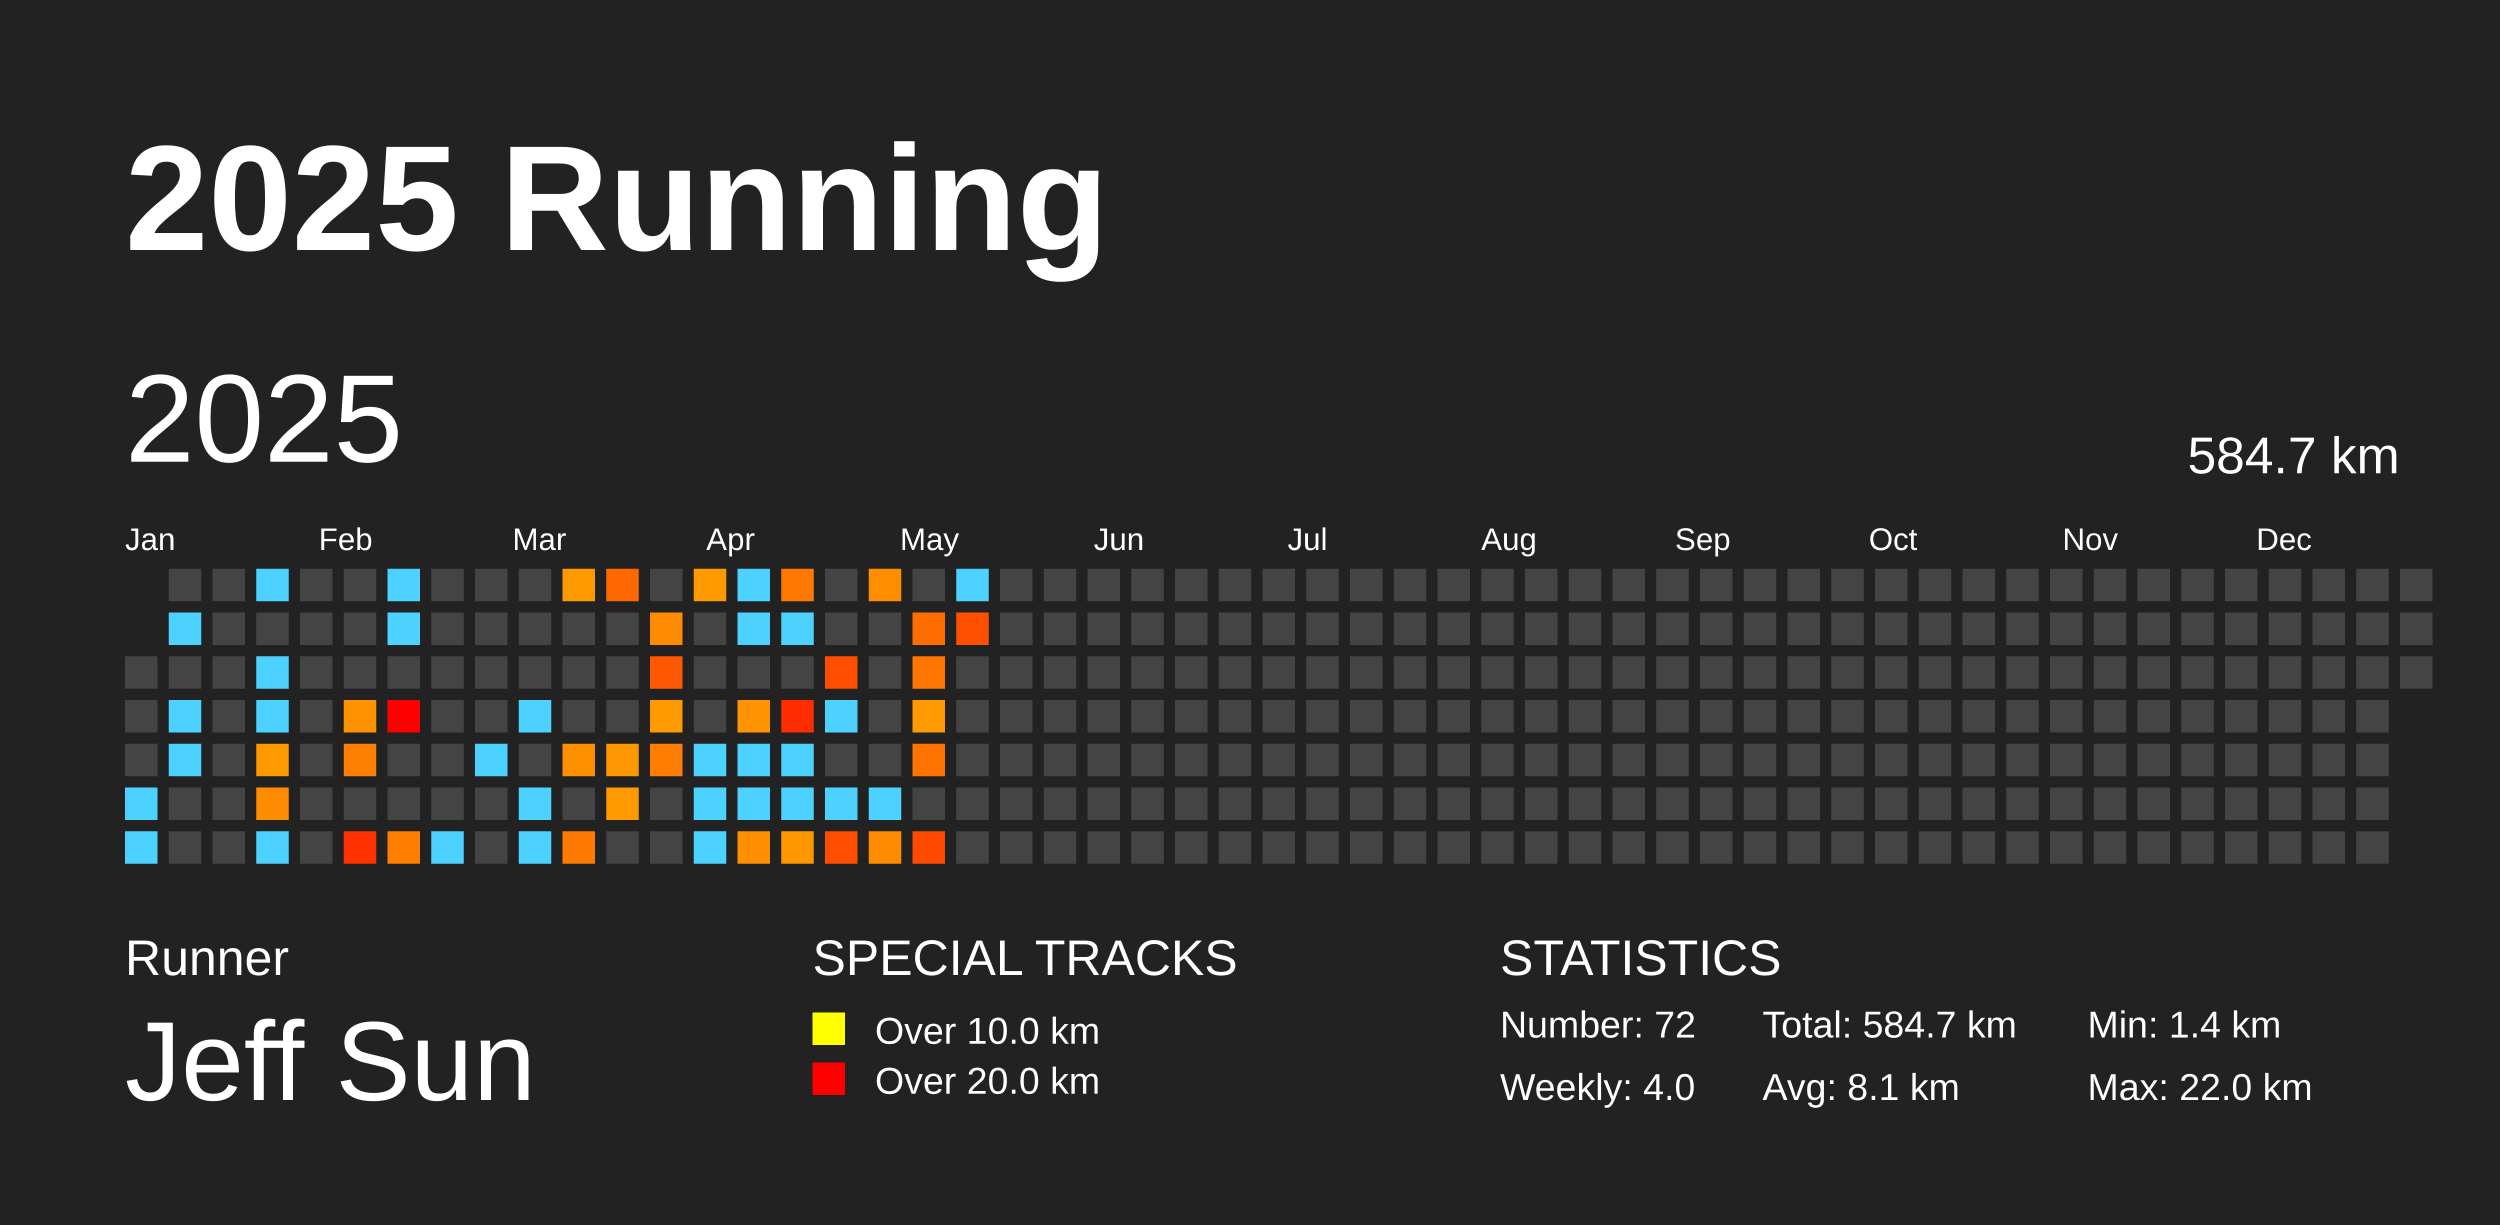
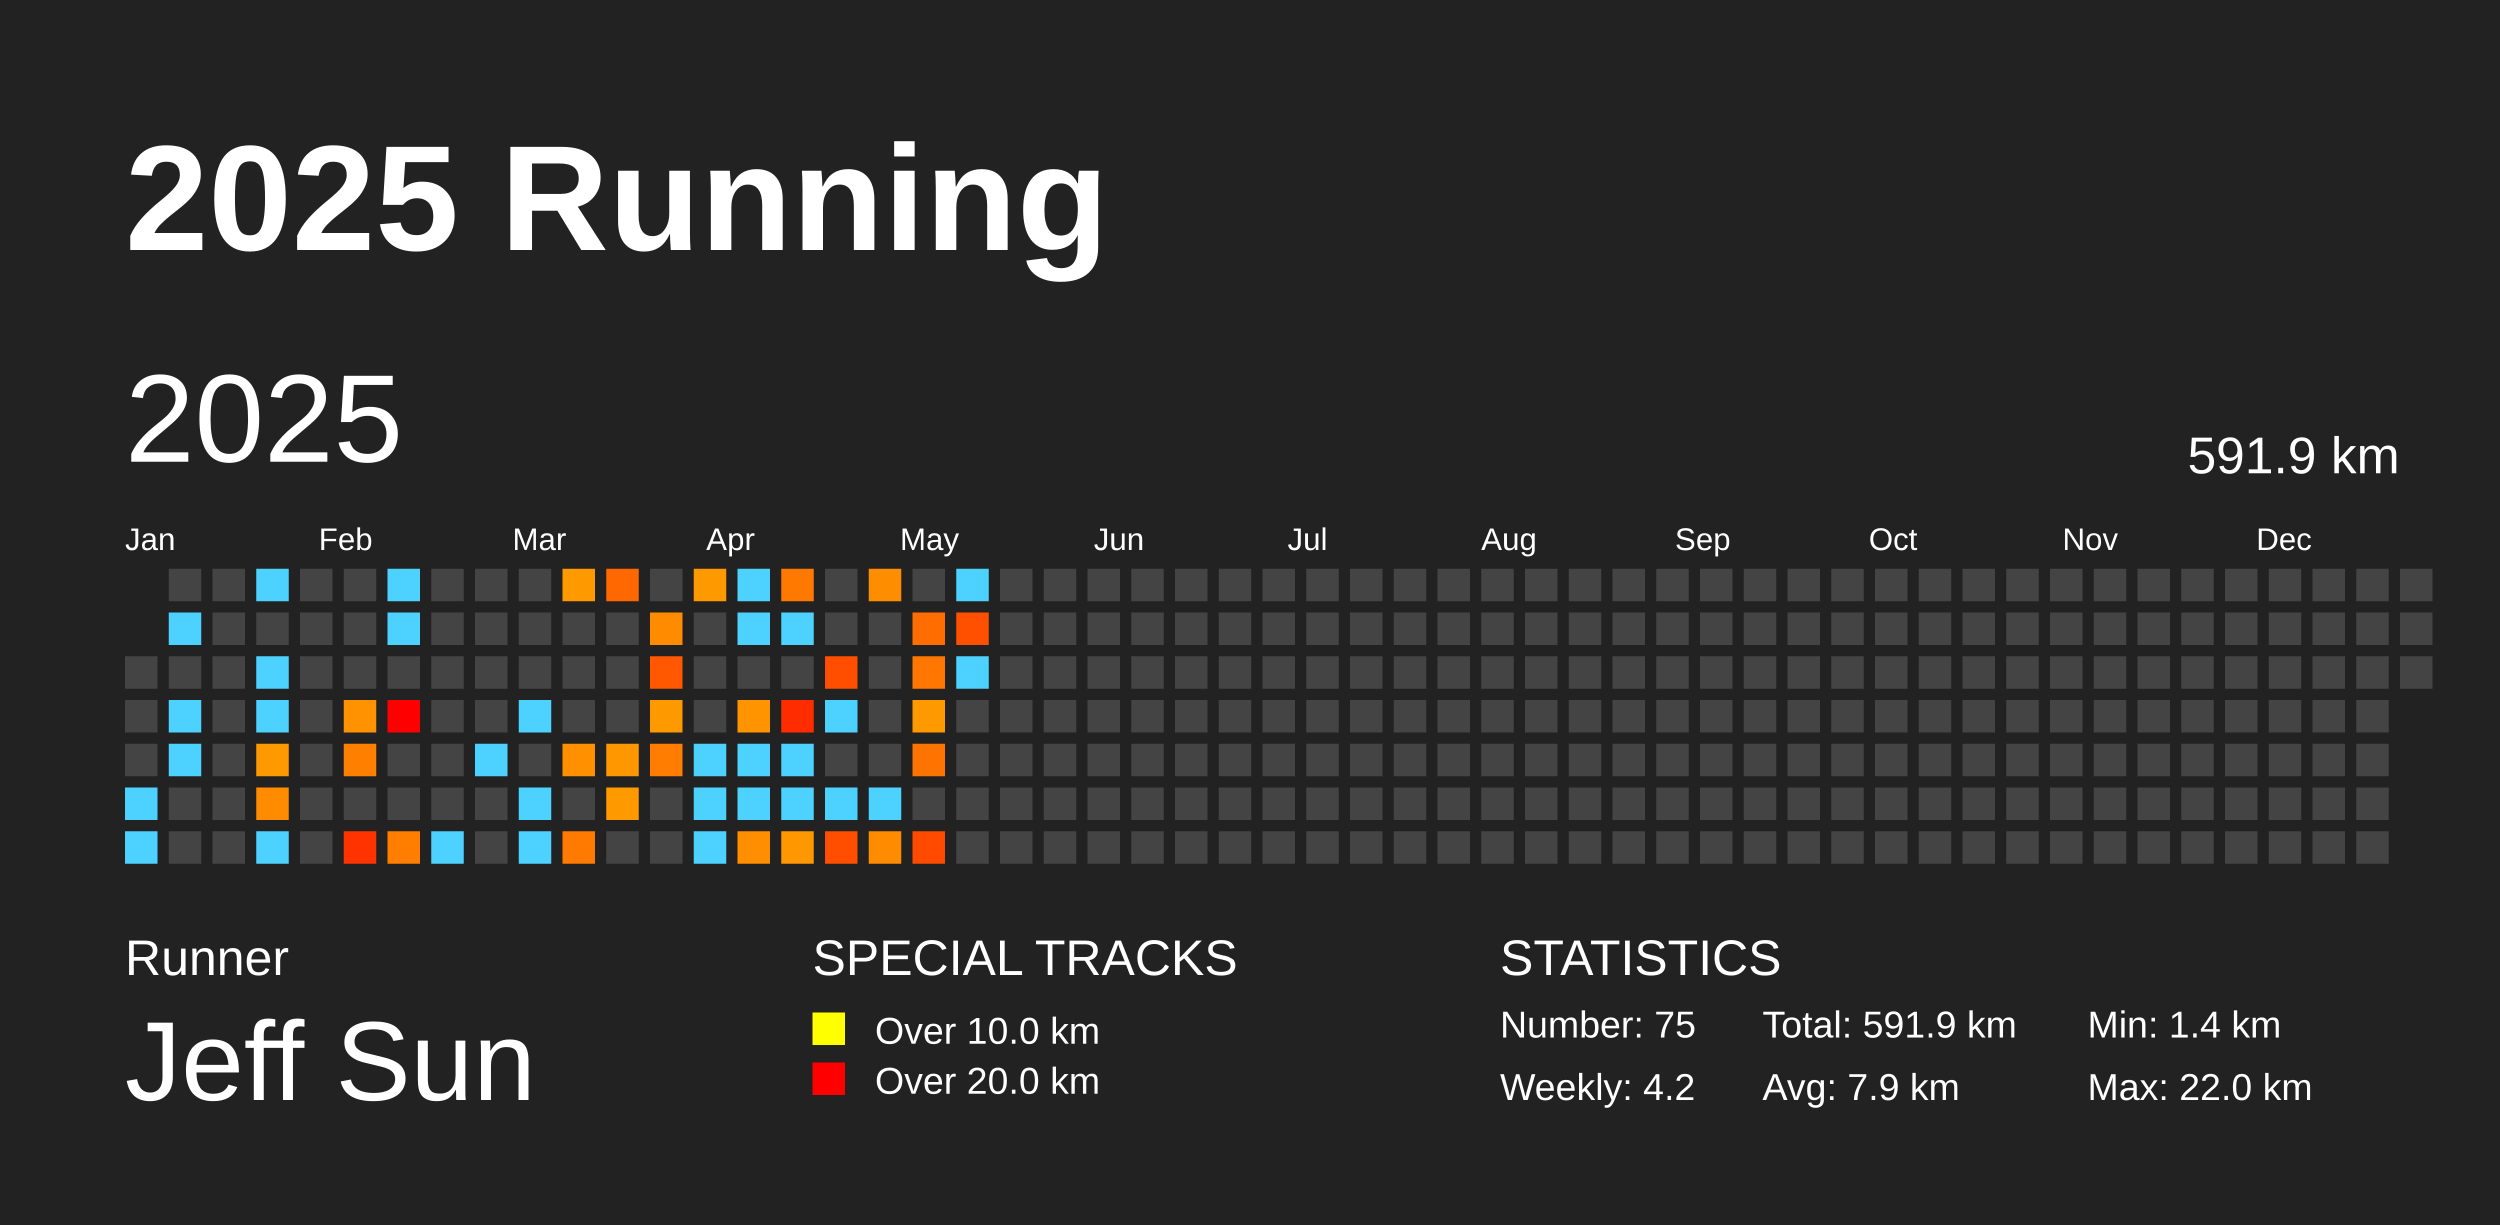
<svg xmlns="http://www.w3.org/2000/svg" baseProfile="full" height="98mm" version="1.1" viewBox="0,0,200,98" width="200mm">
  <defs />
  <rect fill="#222222" height="98" width="200" x="0" y="0" />
  <text fill="#FFFFFF" style="font-size:12px; font-family:Arial; font-weight:bold;" x="10" y="20">2025 Running</text>
  <text fill="#FFFFFF" style="font-size:4px; font-family:Arial" x="10" y="78">Runner</text>
  <text fill="#FFFFFF" style="font-size:9px; font-family:Arial" x="10" y="88">Jeff Sun</text>
  <text fill="#FFFFFF" style="font-size:4px; font-family:Arial" x="65" y="78">SPECIAL TRACKS</text>
  <rect fill="yellow" height="2.6" width="2.6" x="65" y="81" />
  <text fill="#FFFFFF" style="font-size:3px; font-family:Arial" x="70" y="83.5">Over 10.0 km</text>
  <rect fill="red" height="2.6" width="2.6" x="65" y="85" />
  <text fill="#FFFFFF" style="font-size:3px; font-family:Arial" x="70" y="87.5">Over 20.0 km</text>
  <text fill="#FFFFFF" style="font-size:4px; font-family:Arial" x="120" y="78">STATISTICS</text>
-   <text fill="#FFFFFF" style="font-size:3px; font-family:Arial" x="120" y="83">Number: 72</text>
-   <text fill="#FFFFFF" style="font-size:3px; font-family:Arial" x="120" y="88">Weekly: 4.0</text>
-   <text fill="#FFFFFF" style="font-size:3px; font-family:Arial" x="141" y="83">Total: 584.7 km</text>
-   <text fill="#FFFFFF" style="font-size:3px; font-family:Arial" x="141" y="88">Avg: 8.1 km</text>
+   <text fill="#FFFFFF" style="font-size:3px; font-family:Arial" x="120" y="83">Number: 75</text>
+   <text fill="#FFFFFF" style="font-size:3px; font-family:Arial" x="120" y="88">Weekly: 4.2</text>
+   <text fill="#FFFFFF" style="font-size:3px; font-family:Arial" x="141" y="83">Total: 591.9 km</text>
+   <text fill="#FFFFFF" style="font-size:3px; font-family:Arial" x="141" y="88">Avg: 7.9 km</text>
  <text fill="#FFFFFF" style="font-size:3px; font-family:Arial" x="167" y="83">Min: 1.4 km</text>
  <text fill="#FFFFFF" style="font-size:3px; font-family:Arial" x="167" y="88">Max: 22.0 km</text>
  <text dominant-baseline="hanging" fill="#FFFFFF" style="font-size:10.0px; font-family:Arial;" x="10" y="30">2025</text>
-   <text dominant-baseline="hanging" fill="#FFFFFF" style="font-size:4.125px; font-family:Arial;" x="175" y="35">584.7 km</text>
+   <text dominant-baseline="hanging" fill="#FFFFFF" style="font-size:4.125px; font-family:Arial;" x="175" y="35">591.9 km</text>
  <text fill="#FFFFFF" style="font-size:2.5px; font-family:Arial" x="10.0" y="44">Jan</text>
  <text fill="#FFFFFF" style="font-size:2.5px; font-family:Arial" x="25.5" y="44">Feb</text>
  <text fill="#FFFFFF" style="font-size:2.5px; font-family:Arial" x="41.0" y="44">Mar</text>
  <text fill="#FFFFFF" style="font-size:2.5px; font-family:Arial" x="56.5" y="44">Apr</text>
  <text fill="#FFFFFF" style="font-size:2.5px; font-family:Arial" x="72.0" y="44">May</text>
  <text fill="#FFFFFF" style="font-size:2.5px; font-family:Arial" x="87.5" y="44">Jun</text>
  <text fill="#FFFFFF" style="font-size:2.5px; font-family:Arial" x="103.0" y="44">Jul</text>
  <text fill="#FFFFFF" style="font-size:2.5px; font-family:Arial" x="118.5" y="44">Aug</text>
  <text fill="#FFFFFF" style="font-size:2.5px; font-family:Arial" x="134.0" y="44">Sep</text>
  <text fill="#FFFFFF" style="font-size:2.5px; font-family:Arial" x="149.5" y="44">Oct</text>
  <text fill="#FFFFFF" style="font-size:2.5px; font-family:Arial" x="165.0" y="44">Nov</text>
  <text fill="#FFFFFF" style="font-size:2.5px; font-family:Arial" x="180.5" y="44">Dec</text>
  <rect fill="#444444" height="2.6" width="2.6" x="10.0" y="52.5" />
  <rect fill="#444444" height="2.6" width="2.6" x="10.0" y="56.0" />
  <rect fill="#444444" height="2.6" width="2.6" x="10.0" y="59.5" />
  <rect fill="#4dd2ff" height="2.6" width="2.6" x="10.0" y="63.0" />
  <rect fill="#4dd2ff" height="2.6" width="2.6" x="10.0" y="66.5" />
  <rect fill="#444444" height="2.6" width="2.6" x="13.5" y="45.5" />
  <rect fill="#4dd2ff" height="2.6" width="2.6" x="13.5" y="49.0" />
  <rect fill="#444444" height="2.6" width="2.6" x="13.5" y="52.5" />
  <rect fill="#4dd2ff" height="2.6" width="2.6" x="13.5" y="56.0" />
  <rect fill="#4dd2ff" height="2.6" width="2.6" x="13.5" y="59.5" />
  <rect fill="#444444" height="2.6" width="2.6" x="13.5" y="63.0" />
  <rect fill="#444444" height="2.6" width="2.6" x="13.5" y="66.5" />
  <rect fill="#444444" height="2.6" width="2.6" x="17.0" y="45.5" />
  <rect fill="#444444" height="2.6" width="2.6" x="17.0" y="49.0" />
  <rect fill="#444444" height="2.6" width="2.6" x="17.0" y="52.5" />
  <rect fill="#444444" height="2.6" width="2.6" x="17.0" y="56.0" />
  <rect fill="#444444" height="2.6" width="2.6" x="17.0" y="59.5" />
  <rect fill="#444444" height="2.6" width="2.6" x="17.0" y="63.0" />
  <rect fill="#444444" height="2.6" width="2.6" x="17.0" y="66.5" />
  <rect fill="#4dd2ff" height="2.6" width="2.6" x="20.5" y="45.5" />
  <rect fill="#444444" height="2.6" width="2.6" x="20.5" y="49.0" />
  <rect fill="#4dd2ff" height="2.6" width="2.6" x="20.5" y="52.5" />
  <rect fill="#4dd2ff" height="2.6" width="2.6" x="20.5" y="56.0" />
  <rect fill="#ff9900" height="2.6" width="2.6" x="20.5" y="59.5" />
  <rect fill="#ff8c00" height="2.6" width="2.6" x="20.5" y="63.0" />
  <rect fill="#4dd2ff" height="2.6" width="2.6" x="20.5" y="66.5" />
  <rect fill="#444444" height="2.6" width="2.6" x="24.0" y="45.5" />
  <rect fill="#444444" height="2.6" width="2.6" x="24.0" y="49.0" />
  <rect fill="#444444" height="2.6" width="2.6" x="24.0" y="52.5" />
  <rect fill="#444444" height="2.6" width="2.6" x="24.0" y="56.0" />
  <rect fill="#444444" height="2.6" width="2.6" x="24.0" y="59.5" />
  <rect fill="#444444" height="2.6" width="2.6" x="24.0" y="63.0" />
  <rect fill="#444444" height="2.6" width="2.6" x="24.0" y="66.5" />
  <rect fill="#444444" height="2.6" width="2.6" x="27.5" y="45.5" />
  <rect fill="#444444" height="2.6" width="2.6" x="27.5" y="49.0" />
  <rect fill="#444444" height="2.6" width="2.6" x="27.5" y="52.5" />
  <rect fill="#ff9200" height="2.6" width="2.6" x="27.5" y="56.0" />
  <rect fill="#ff7f00" height="2.6" width="2.6" x="27.5" y="59.5" />
  <rect fill="#444444" height="2.6" width="2.6" x="27.5" y="63.0" />
  <rect fill="#ff3300" height="2.6" width="2.6" x="27.5" y="66.5" />
  <rect fill="#4dd2ff" height="2.6" width="2.6" x="31.0" y="45.5" />
  <rect fill="#4dd2ff" height="2.6" width="2.6" x="31.0" y="49.0" />
  <rect fill="#444444" height="2.6" width="2.6" x="31.0" y="52.5" />
  <rect fill="red" height="2.6" width="2.6" x="31.0" y="56.0" />
  <rect fill="#444444" height="2.6" width="2.6" x="31.0" y="59.5" />
  <rect fill="#444444" height="2.6" width="2.6" x="31.0" y="63.0" />
  <rect fill="#ff7e00" height="2.6" width="2.6" x="31.0" y="66.5" />
  <rect fill="#444444" height="2.6" width="2.6" x="34.5" y="45.5" />
  <rect fill="#444444" height="2.6" width="2.6" x="34.5" y="49.0" />
  <rect fill="#444444" height="2.6" width="2.6" x="34.5" y="52.5" />
  <rect fill="#444444" height="2.6" width="2.6" x="34.5" y="56.0" />
  <rect fill="#444444" height="2.6" width="2.6" x="34.5" y="59.5" />
  <rect fill="#444444" height="2.6" width="2.6" x="34.5" y="63.0" />
  <rect fill="#4dd2ff" height="2.6" width="2.6" x="34.5" y="66.5" />
  <rect fill="#444444" height="2.6" width="2.6" x="38.0" y="45.5" />
  <rect fill="#444444" height="2.6" width="2.6" x="38.0" y="49.0" />
  <rect fill="#444444" height="2.6" width="2.6" x="38.0" y="52.5" />
  <rect fill="#444444" height="2.6" width="2.6" x="38.0" y="56.0" />
  <rect fill="#4dd2ff" height="2.6" width="2.6" x="38.0" y="59.5" />
  <rect fill="#444444" height="2.6" width="2.6" x="38.0" y="63.0" />
  <rect fill="#444444" height="2.6" width="2.6" x="38.0" y="66.5" />
  <rect fill="#444444" height="2.6" width="2.6" x="41.5" y="45.5" />
  <rect fill="#444444" height="2.6" width="2.6" x="41.5" y="49.0" />
  <rect fill="#444444" height="2.6" width="2.6" x="41.5" y="52.5" />
  <rect fill="#4dd2ff" height="2.6" width="2.6" x="41.5" y="56.0" />
  <rect fill="#444444" height="2.6" width="2.6" x="41.5" y="59.5" />
  <rect fill="#4dd2ff" height="2.6" width="2.6" x="41.5" y="63.0" />
  <rect fill="#4dd2ff" height="2.6" width="2.6" x="41.5" y="66.5" />
  <rect fill="#ff9900" height="2.6" width="2.6" x="45.0" y="45.5" />
  <rect fill="#444444" height="2.6" width="2.6" x="45.0" y="49.0" />
  <rect fill="#444444" height="2.6" width="2.6" x="45.0" y="52.5" />
  <rect fill="#444444" height="2.6" width="2.6" x="45.0" y="56.0" />
  <rect fill="#ff9000" height="2.6" width="2.6" x="45.0" y="59.5" />
  <rect fill="#444444" height="2.6" width="2.6" x="45.0" y="63.0" />
  <rect fill="#ff7a00" height="2.6" width="2.6" x="45.0" y="66.5" />
  <rect fill="#ff6800" height="2.6" width="2.6" x="48.5" y="45.5" />
  <rect fill="#444444" height="2.6" width="2.6" x="48.5" y="49.0" />
  <rect fill="#444444" height="2.6" width="2.6" x="48.5" y="52.5" />
  <rect fill="#444444" height="2.6" width="2.6" x="48.5" y="56.0" />
  <rect fill="#ff9700" height="2.6" width="2.6" x="48.5" y="59.5" />
  <rect fill="#ff9900" height="2.6" width="2.6" x="48.5" y="63.0" />
  <rect fill="#444444" height="2.6" width="2.6" x="48.5" y="66.5" />
  <rect fill="#444444" height="2.6" width="2.6" x="52.0" y="45.5" />
  <rect fill="#ff8b00" height="2.6" width="2.6" x="52.0" y="49.0" />
  <rect fill="#ff5800" height="2.6" width="2.6" x="52.0" y="52.5" />
  <rect fill="#ff9900" height="2.6" width="2.6" x="52.0" y="56.0" />
  <rect fill="#ff7d00" height="2.6" width="2.6" x="52.0" y="59.5" />
  <rect fill="#444444" height="2.6" width="2.6" x="52.0" y="63.0" />
  <rect fill="#444444" height="2.6" width="2.6" x="52.0" y="66.5" />
  <rect fill="#ff9900" height="2.6" width="2.6" x="55.5" y="45.5" />
  <rect fill="#444444" height="2.6" width="2.6" x="55.5" y="49.0" />
  <rect fill="#444444" height="2.6" width="2.6" x="55.5" y="52.5" />
  <rect fill="#444444" height="2.6" width="2.6" x="55.5" y="56.0" />
  <rect fill="#4dd2ff" height="2.6" width="2.6" x="55.5" y="59.5" />
  <rect fill="#4dd2ff" height="2.6" width="2.6" x="55.5" y="63.0" />
  <rect fill="#4dd2ff" height="2.6" width="2.6" x="55.5" y="66.5" />
  <rect fill="#4dd2ff" height="2.6" width="2.6" x="59.0" y="45.5" />
  <rect fill="#4dd2ff" height="2.6" width="2.6" x="59.0" y="49.0" />
  <rect fill="#444444" height="2.6" width="2.6" x="59.0" y="52.5" />
  <rect fill="#ff9300" height="2.6" width="2.6" x="59.0" y="56.0" />
  <rect fill="#4dd2ff" height="2.6" width="2.6" x="59.0" y="59.5" />
  <rect fill="#4dd2ff" height="2.6" width="2.6" x="59.0" y="63.0" />
  <rect fill="#ff8e00" height="2.6" width="2.6" x="59.0" y="66.5" />
  <rect fill="#ff7900" height="2.6" width="2.6" x="62.5" y="45.5" />
  <rect fill="#4dd2ff" height="2.6" width="2.6" x="62.5" y="49.0" />
  <rect fill="#444444" height="2.6" width="2.6" x="62.5" y="52.5" />
  <rect fill="#ff2c00" height="2.6" width="2.6" x="62.5" y="56.0" />
  <rect fill="#4dd2ff" height="2.6" width="2.6" x="62.5" y="59.5" />
  <rect fill="#4dd2ff" height="2.6" width="2.6" x="62.5" y="63.0" />
  <rect fill="#ff9700" height="2.6" width="2.6" x="62.5" y="66.5" />
  <rect fill="#444444" height="2.6" width="2.6" x="66.0" y="45.5" />
  <rect fill="#444444" height="2.6" width="2.6" x="66.0" y="49.0" />
  <rect fill="#ff4e00" height="2.6" width="2.6" x="66.0" y="52.5" />
  <rect fill="#4dd2ff" height="2.6" width="2.6" x="66.0" y="56.0" />
  <rect fill="#444444" height="2.6" width="2.6" x="66.0" y="59.5" />
  <rect fill="#4dd2ff" height="2.6" width="2.6" x="66.0" y="63.0" />
  <rect fill="#ff4e00" height="2.6" width="2.6" x="66.0" y="66.5" />
  <rect fill="#ff8d00" height="2.6" width="2.6" x="69.5" y="45.5" />
  <rect fill="#444444" height="2.6" width="2.6" x="69.5" y="49.0" />
  <rect fill="#444444" height="2.6" width="2.6" x="69.5" y="52.5" />
  <rect fill="#444444" height="2.6" width="2.6" x="69.5" y="56.0" />
  <rect fill="#444444" height="2.6" width="2.6" x="69.5" y="59.5" />
  <rect fill="#4dd2ff" height="2.6" width="2.6" x="69.5" y="63.0" />
  <rect fill="#ff8c00" height="2.6" width="2.6" x="69.5" y="66.5" />
  <rect fill="#444444" height="2.6" width="2.6" x="73.0" y="45.5" />
  <rect fill="#ff6d00" height="2.6" width="2.6" x="73.0" y="49.0" />
  <rect fill="#ff7700" height="2.6" width="2.6" x="73.0" y="52.5" />
  <rect fill="#ff9900" height="2.6" width="2.6" x="73.0" y="56.0" />
  <rect fill="#ff7400" height="2.6" width="2.6" x="73.0" y="59.5" />
  <rect fill="#444444" height="2.6" width="2.6" x="73.0" y="63.0" />
  <rect fill="#ff4a00" height="2.6" width="2.6" x="73.0" y="66.5" />
  <rect fill="#4dd2ff" height="2.6" width="2.6" x="76.5" y="45.5" />
  <rect fill="#ff5000" height="2.6" width="2.6" x="76.5" y="49.0" />
-   <rect fill="#444444" height="2.6" width="2.6" x="76.5" y="52.5" />
+   <rect fill="#4dd2ff" height="2.6" width="2.6" x="76.5" y="52.5" />
  <rect fill="#444444" height="2.6" width="2.6" x="76.5" y="56.0" />
  <rect fill="#444444" height="2.6" width="2.6" x="76.5" y="59.5" />
  <rect fill="#444444" height="2.6" width="2.6" x="76.5" y="63.0" />
  <rect fill="#444444" height="2.6" width="2.6" x="76.5" y="66.5" />
  <rect fill="#444444" height="2.6" width="2.6" x="80.0" y="45.5" />
  <rect fill="#444444" height="2.6" width="2.6" x="80.0" y="49.0" />
  <rect fill="#444444" height="2.6" width="2.6" x="80.0" y="52.5" />
  <rect fill="#444444" height="2.6" width="2.6" x="80.0" y="56.0" />
  <rect fill="#444444" height="2.6" width="2.6" x="80.0" y="59.5" />
  <rect fill="#444444" height="2.6" width="2.6" x="80.0" y="63.0" />
  <rect fill="#444444" height="2.6" width="2.6" x="80.0" y="66.5" />
  <rect fill="#444444" height="2.6" width="2.6" x="83.5" y="45.5" />
  <rect fill="#444444" height="2.6" width="2.6" x="83.5" y="49.0" />
  <rect fill="#444444" height="2.6" width="2.6" x="83.5" y="52.5" />
  <rect fill="#444444" height="2.6" width="2.6" x="83.5" y="56.0" />
  <rect fill="#444444" height="2.6" width="2.6" x="83.5" y="59.5" />
  <rect fill="#444444" height="2.6" width="2.6" x="83.5" y="63.0" />
  <rect fill="#444444" height="2.6" width="2.6" x="83.5" y="66.5" />
  <rect fill="#444444" height="2.6" width="2.6" x="87.0" y="45.5" />
  <rect fill="#444444" height="2.6" width="2.6" x="87.0" y="49.0" />
  <rect fill="#444444" height="2.6" width="2.6" x="87.0" y="52.5" />
  <rect fill="#444444" height="2.6" width="2.6" x="87.0" y="56.0" />
  <rect fill="#444444" height="2.6" width="2.6" x="87.0" y="59.5" />
  <rect fill="#444444" height="2.6" width="2.6" x="87.0" y="63.0" />
  <rect fill="#444444" height="2.6" width="2.6" x="87.0" y="66.5" />
  <rect fill="#444444" height="2.6" width="2.6" x="90.5" y="45.5" />
  <rect fill="#444444" height="2.6" width="2.6" x="90.5" y="49.0" />
  <rect fill="#444444" height="2.6" width="2.6" x="90.5" y="52.5" />
  <rect fill="#444444" height="2.6" width="2.6" x="90.5" y="56.0" />
  <rect fill="#444444" height="2.6" width="2.6" x="90.5" y="59.5" />
  <rect fill="#444444" height="2.6" width="2.6" x="90.5" y="63.0" />
  <rect fill="#444444" height="2.6" width="2.6" x="90.5" y="66.5" />
  <rect fill="#444444" height="2.6" width="2.6" x="94.0" y="45.5" />
  <rect fill="#444444" height="2.6" width="2.6" x="94.0" y="49.0" />
  <rect fill="#444444" height="2.6" width="2.6" x="94.0" y="52.5" />
  <rect fill="#444444" height="2.6" width="2.6" x="94.0" y="56.0" />
  <rect fill="#444444" height="2.6" width="2.6" x="94.0" y="59.5" />
  <rect fill="#444444" height="2.6" width="2.6" x="94.0" y="63.0" />
  <rect fill="#444444" height="2.6" width="2.6" x="94.0" y="66.5" />
  <rect fill="#444444" height="2.6" width="2.6" x="97.5" y="45.5" />
  <rect fill="#444444" height="2.6" width="2.6" x="97.5" y="49.0" />
  <rect fill="#444444" height="2.6" width="2.6" x="97.5" y="52.5" />
  <rect fill="#444444" height="2.6" width="2.6" x="97.5" y="56.0" />
  <rect fill="#444444" height="2.6" width="2.6" x="97.5" y="59.5" />
  <rect fill="#444444" height="2.6" width="2.6" x="97.5" y="63.0" />
  <rect fill="#444444" height="2.6" width="2.6" x="97.5" y="66.5" />
  <rect fill="#444444" height="2.6" width="2.6" x="101.0" y="45.5" />
  <rect fill="#444444" height="2.6" width="2.6" x="101.0" y="49.0" />
  <rect fill="#444444" height="2.6" width="2.6" x="101.0" y="52.5" />
  <rect fill="#444444" height="2.6" width="2.6" x="101.0" y="56.0" />
  <rect fill="#444444" height="2.6" width="2.6" x="101.0" y="59.5" />
  <rect fill="#444444" height="2.6" width="2.6" x="101.0" y="63.0" />
  <rect fill="#444444" height="2.6" width="2.6" x="101.0" y="66.5" />
  <rect fill="#444444" height="2.6" width="2.6" x="104.5" y="45.5" />
  <rect fill="#444444" height="2.6" width="2.6" x="104.5" y="49.0" />
  <rect fill="#444444" height="2.6" width="2.6" x="104.5" y="52.5" />
  <rect fill="#444444" height="2.6" width="2.6" x="104.5" y="56.0" />
  <rect fill="#444444" height="2.6" width="2.6" x="104.5" y="59.5" />
  <rect fill="#444444" height="2.6" width="2.6" x="104.5" y="63.0" />
  <rect fill="#444444" height="2.6" width="2.6" x="104.5" y="66.5" />
  <rect fill="#444444" height="2.6" width="2.6" x="108.0" y="45.5" />
  <rect fill="#444444" height="2.6" width="2.6" x="108.0" y="49.0" />
  <rect fill="#444444" height="2.6" width="2.6" x="108.0" y="52.5" />
  <rect fill="#444444" height="2.6" width="2.6" x="108.0" y="56.0" />
  <rect fill="#444444" height="2.6" width="2.6" x="108.0" y="59.5" />
  <rect fill="#444444" height="2.6" width="2.6" x="108.0" y="63.0" />
  <rect fill="#444444" height="2.6" width="2.6" x="108.0" y="66.5" />
  <rect fill="#444444" height="2.6" width="2.6" x="111.5" y="45.5" />
  <rect fill="#444444" height="2.6" width="2.6" x="111.5" y="49.0" />
  <rect fill="#444444" height="2.6" width="2.6" x="111.5" y="52.5" />
  <rect fill="#444444" height="2.6" width="2.6" x="111.5" y="56.0" />
  <rect fill="#444444" height="2.6" width="2.6" x="111.5" y="59.5" />
  <rect fill="#444444" height="2.6" width="2.6" x="111.5" y="63.0" />
  <rect fill="#444444" height="2.6" width="2.6" x="111.5" y="66.5" />
  <rect fill="#444444" height="2.6" width="2.6" x="115.0" y="45.5" />
  <rect fill="#444444" height="2.6" width="2.6" x="115.0" y="49.0" />
  <rect fill="#444444" height="2.6" width="2.6" x="115.0" y="52.5" />
  <rect fill="#444444" height="2.6" width="2.6" x="115.0" y="56.0" />
  <rect fill="#444444" height="2.6" width="2.6" x="115.0" y="59.5" />
  <rect fill="#444444" height="2.6" width="2.6" x="115.0" y="63.0" />
  <rect fill="#444444" height="2.6" width="2.6" x="115.0" y="66.5" />
  <rect fill="#444444" height="2.6" width="2.6" x="118.5" y="45.5" />
  <rect fill="#444444" height="2.6" width="2.6" x="118.5" y="49.0" />
  <rect fill="#444444" height="2.6" width="2.6" x="118.5" y="52.5" />
  <rect fill="#444444" height="2.6" width="2.6" x="118.5" y="56.0" />
  <rect fill="#444444" height="2.6" width="2.6" x="118.5" y="59.5" />
  <rect fill="#444444" height="2.6" width="2.6" x="118.5" y="63.0" />
  <rect fill="#444444" height="2.6" width="2.6" x="118.5" y="66.5" />
  <rect fill="#444444" height="2.6" width="2.6" x="122.0" y="45.5" />
  <rect fill="#444444" height="2.6" width="2.6" x="122.0" y="49.0" />
  <rect fill="#444444" height="2.6" width="2.6" x="122.0" y="52.5" />
  <rect fill="#444444" height="2.6" width="2.6" x="122.0" y="56.0" />
  <rect fill="#444444" height="2.6" width="2.6" x="122.0" y="59.5" />
  <rect fill="#444444" height="2.6" width="2.6" x="122.0" y="63.0" />
  <rect fill="#444444" height="2.6" width="2.6" x="122.0" y="66.5" />
  <rect fill="#444444" height="2.6" width="2.6" x="125.5" y="45.5" />
  <rect fill="#444444" height="2.6" width="2.6" x="125.5" y="49.0" />
  <rect fill="#444444" height="2.6" width="2.6" x="125.5" y="52.5" />
  <rect fill="#444444" height="2.6" width="2.6" x="125.5" y="56.0" />
  <rect fill="#444444" height="2.6" width="2.6" x="125.5" y="59.5" />
  <rect fill="#444444" height="2.6" width="2.6" x="125.5" y="63.0" />
  <rect fill="#444444" height="2.6" width="2.6" x="125.5" y="66.5" />
  <rect fill="#444444" height="2.6" width="2.6" x="129.0" y="45.5" />
  <rect fill="#444444" height="2.6" width="2.6" x="129.0" y="49.0" />
  <rect fill="#444444" height="2.6" width="2.6" x="129.0" y="52.5" />
  <rect fill="#444444" height="2.6" width="2.6" x="129.0" y="56.0" />
  <rect fill="#444444" height="2.6" width="2.6" x="129.0" y="59.5" />
  <rect fill="#444444" height="2.6" width="2.6" x="129.0" y="63.0" />
  <rect fill="#444444" height="2.6" width="2.6" x="129.0" y="66.5" />
  <rect fill="#444444" height="2.6" width="2.6" x="132.5" y="45.5" />
  <rect fill="#444444" height="2.6" width="2.6" x="132.5" y="49.0" />
  <rect fill="#444444" height="2.6" width="2.6" x="132.5" y="52.5" />
  <rect fill="#444444" height="2.6" width="2.6" x="132.5" y="56.0" />
  <rect fill="#444444" height="2.6" width="2.6" x="132.5" y="59.5" />
  <rect fill="#444444" height="2.6" width="2.6" x="132.5" y="63.0" />
  <rect fill="#444444" height="2.6" width="2.6" x="132.5" y="66.5" />
  <rect fill="#444444" height="2.6" width="2.6" x="136.0" y="45.5" />
  <rect fill="#444444" height="2.6" width="2.6" x="136.0" y="49.0" />
  <rect fill="#444444" height="2.6" width="2.6" x="136.0" y="52.5" />
  <rect fill="#444444" height="2.6" width="2.6" x="136.0" y="56.0" />
  <rect fill="#444444" height="2.6" width="2.6" x="136.0" y="59.5" />
  <rect fill="#444444" height="2.6" width="2.6" x="136.0" y="63.0" />
  <rect fill="#444444" height="2.6" width="2.6" x="136.0" y="66.5" />
  <rect fill="#444444" height="2.6" width="2.6" x="139.5" y="45.5" />
  <rect fill="#444444" height="2.6" width="2.6" x="139.5" y="49.0" />
  <rect fill="#444444" height="2.6" width="2.6" x="139.5" y="52.5" />
  <rect fill="#444444" height="2.6" width="2.6" x="139.5" y="56.0" />
  <rect fill="#444444" height="2.6" width="2.6" x="139.5" y="59.5" />
  <rect fill="#444444" height="2.6" width="2.6" x="139.5" y="63.0" />
  <rect fill="#444444" height="2.6" width="2.6" x="139.5" y="66.5" />
  <rect fill="#444444" height="2.6" width="2.6" x="143.0" y="45.5" />
  <rect fill="#444444" height="2.6" width="2.6" x="143.0" y="49.0" />
  <rect fill="#444444" height="2.6" width="2.6" x="143.0" y="52.5" />
  <rect fill="#444444" height="2.6" width="2.6" x="143.0" y="56.0" />
  <rect fill="#444444" height="2.6" width="2.6" x="143.0" y="59.5" />
  <rect fill="#444444" height="2.6" width="2.6" x="143.0" y="63.0" />
  <rect fill="#444444" height="2.6" width="2.6" x="143.0" y="66.5" />
  <rect fill="#444444" height="2.6" width="2.6" x="146.5" y="45.5" />
  <rect fill="#444444" height="2.6" width="2.6" x="146.5" y="49.0" />
  <rect fill="#444444" height="2.6" width="2.6" x="146.5" y="52.5" />
  <rect fill="#444444" height="2.6" width="2.6" x="146.5" y="56.0" />
  <rect fill="#444444" height="2.6" width="2.6" x="146.5" y="59.5" />
  <rect fill="#444444" height="2.6" width="2.6" x="146.5" y="63.0" />
  <rect fill="#444444" height="2.6" width="2.6" x="146.5" y="66.5" />
  <rect fill="#444444" height="2.6" width="2.6" x="150.0" y="45.5" />
  <rect fill="#444444" height="2.6" width="2.6" x="150.0" y="49.0" />
  <rect fill="#444444" height="2.6" width="2.6" x="150.0" y="52.5" />
  <rect fill="#444444" height="2.6" width="2.6" x="150.0" y="56.0" />
  <rect fill="#444444" height="2.6" width="2.6" x="150.0" y="59.5" />
  <rect fill="#444444" height="2.6" width="2.6" x="150.0" y="63.0" />
  <rect fill="#444444" height="2.6" width="2.6" x="150.0" y="66.5" />
  <rect fill="#444444" height="2.6" width="2.6" x="153.5" y="45.5" />
  <rect fill="#444444" height="2.6" width="2.6" x="153.5" y="49.0" />
  <rect fill="#444444" height="2.6" width="2.6" x="153.5" y="52.5" />
  <rect fill="#444444" height="2.6" width="2.6" x="153.5" y="56.0" />
  <rect fill="#444444" height="2.6" width="2.6" x="153.5" y="59.5" />
  <rect fill="#444444" height="2.6" width="2.6" x="153.5" y="63.0" />
  <rect fill="#444444" height="2.6" width="2.6" x="153.5" y="66.5" />
  <rect fill="#444444" height="2.6" width="2.6" x="157.0" y="45.5" />
  <rect fill="#444444" height="2.6" width="2.6" x="157.0" y="49.0" />
  <rect fill="#444444" height="2.6" width="2.6" x="157.0" y="52.5" />
  <rect fill="#444444" height="2.6" width="2.6" x="157.0" y="56.0" />
  <rect fill="#444444" height="2.6" width="2.6" x="157.0" y="59.5" />
  <rect fill="#444444" height="2.6" width="2.6" x="157.0" y="63.0" />
  <rect fill="#444444" height="2.6" width="2.6" x="157.0" y="66.5" />
  <rect fill="#444444" height="2.6" width="2.6" x="160.5" y="45.5" />
  <rect fill="#444444" height="2.6" width="2.6" x="160.5" y="49.0" />
  <rect fill="#444444" height="2.6" width="2.6" x="160.5" y="52.5" />
  <rect fill="#444444" height="2.6" width="2.6" x="160.5" y="56.0" />
  <rect fill="#444444" height="2.6" width="2.6" x="160.5" y="59.5" />
  <rect fill="#444444" height="2.6" width="2.6" x="160.5" y="63.0" />
  <rect fill="#444444" height="2.6" width="2.6" x="160.5" y="66.5" />
  <rect fill="#444444" height="2.6" width="2.6" x="164.0" y="45.5" />
  <rect fill="#444444" height="2.6" width="2.6" x="164.0" y="49.0" />
  <rect fill="#444444" height="2.6" width="2.6" x="164.0" y="52.5" />
  <rect fill="#444444" height="2.6" width="2.6" x="164.0" y="56.0" />
  <rect fill="#444444" height="2.6" width="2.6" x="164.0" y="59.5" />
  <rect fill="#444444" height="2.6" width="2.6" x="164.0" y="63.0" />
  <rect fill="#444444" height="2.6" width="2.6" x="164.0" y="66.5" />
  <rect fill="#444444" height="2.6" width="2.6" x="167.5" y="45.5" />
  <rect fill="#444444" height="2.6" width="2.6" x="167.5" y="49.0" />
  <rect fill="#444444" height="2.6" width="2.6" x="167.5" y="52.5" />
  <rect fill="#444444" height="2.6" width="2.6" x="167.5" y="56.0" />
  <rect fill="#444444" height="2.6" width="2.6" x="167.5" y="59.5" />
  <rect fill="#444444" height="2.6" width="2.6" x="167.5" y="63.0" />
  <rect fill="#444444" height="2.6" width="2.6" x="167.5" y="66.5" />
  <rect fill="#444444" height="2.6" width="2.6" x="171.0" y="45.5" />
  <rect fill="#444444" height="2.6" width="2.6" x="171.0" y="49.0" />
  <rect fill="#444444" height="2.6" width="2.6" x="171.0" y="52.5" />
  <rect fill="#444444" height="2.6" width="2.6" x="171.0" y="56.0" />
  <rect fill="#444444" height="2.6" width="2.6" x="171.0" y="59.5" />
  <rect fill="#444444" height="2.6" width="2.6" x="171.0" y="63.0" />
  <rect fill="#444444" height="2.6" width="2.6" x="171.0" y="66.5" />
  <rect fill="#444444" height="2.6" width="2.6" x="174.5" y="45.5" />
  <rect fill="#444444" height="2.6" width="2.6" x="174.5" y="49.0" />
  <rect fill="#444444" height="2.6" width="2.6" x="174.5" y="52.5" />
  <rect fill="#444444" height="2.6" width="2.6" x="174.5" y="56.0" />
  <rect fill="#444444" height="2.6" width="2.6" x="174.5" y="59.5" />
  <rect fill="#444444" height="2.6" width="2.6" x="174.5" y="63.0" />
  <rect fill="#444444" height="2.6" width="2.6" x="174.5" y="66.5" />
  <rect fill="#444444" height="2.6" width="2.6" x="178.0" y="45.5" />
  <rect fill="#444444" height="2.6" width="2.6" x="178.0" y="49.0" />
  <rect fill="#444444" height="2.6" width="2.6" x="178.0" y="52.5" />
  <rect fill="#444444" height="2.6" width="2.6" x="178.0" y="56.0" />
  <rect fill="#444444" height="2.6" width="2.6" x="178.0" y="59.5" />
  <rect fill="#444444" height="2.6" width="2.6" x="178.0" y="63.0" />
  <rect fill="#444444" height="2.6" width="2.6" x="178.0" y="66.5" />
  <rect fill="#444444" height="2.6" width="2.6" x="181.5" y="45.5" />
  <rect fill="#444444" height="2.6" width="2.6" x="181.5" y="49.0" />
  <rect fill="#444444" height="2.6" width="2.6" x="181.5" y="52.5" />
  <rect fill="#444444" height="2.6" width="2.6" x="181.5" y="56.0" />
  <rect fill="#444444" height="2.6" width="2.6" x="181.5" y="59.5" />
  <rect fill="#444444" height="2.6" width="2.6" x="181.5" y="63.0" />
  <rect fill="#444444" height="2.6" width="2.6" x="181.5" y="66.5" />
  <rect fill="#444444" height="2.6" width="2.6" x="185.0" y="45.5" />
  <rect fill="#444444" height="2.6" width="2.6" x="185.0" y="49.0" />
  <rect fill="#444444" height="2.6" width="2.6" x="185.0" y="52.5" />
  <rect fill="#444444" height="2.6" width="2.6" x="185.0" y="56.0" />
  <rect fill="#444444" height="2.6" width="2.6" x="185.0" y="59.5" />
  <rect fill="#444444" height="2.6" width="2.6" x="185.0" y="63.0" />
  <rect fill="#444444" height="2.6" width="2.6" x="185.0" y="66.5" />
  <rect fill="#444444" height="2.6" width="2.6" x="188.5" y="45.5" />
  <rect fill="#444444" height="2.6" width="2.6" x="188.5" y="49.0" />
  <rect fill="#444444" height="2.6" width="2.6" x="188.5" y="52.5" />
  <rect fill="#444444" height="2.6" width="2.6" x="188.5" y="56.0" />
  <rect fill="#444444" height="2.6" width="2.6" x="188.5" y="59.5" />
  <rect fill="#444444" height="2.6" width="2.6" x="188.5" y="63.0" />
  <rect fill="#444444" height="2.6" width="2.6" x="188.5" y="66.5" />
  <rect fill="#444444" height="2.6" width="2.6" x="192.0" y="45.5" />
  <rect fill="#444444" height="2.6" width="2.6" x="192.0" y="49.0" />
  <rect fill="#444444" height="2.6" width="2.6" x="192.0" y="52.5" />
</svg>
